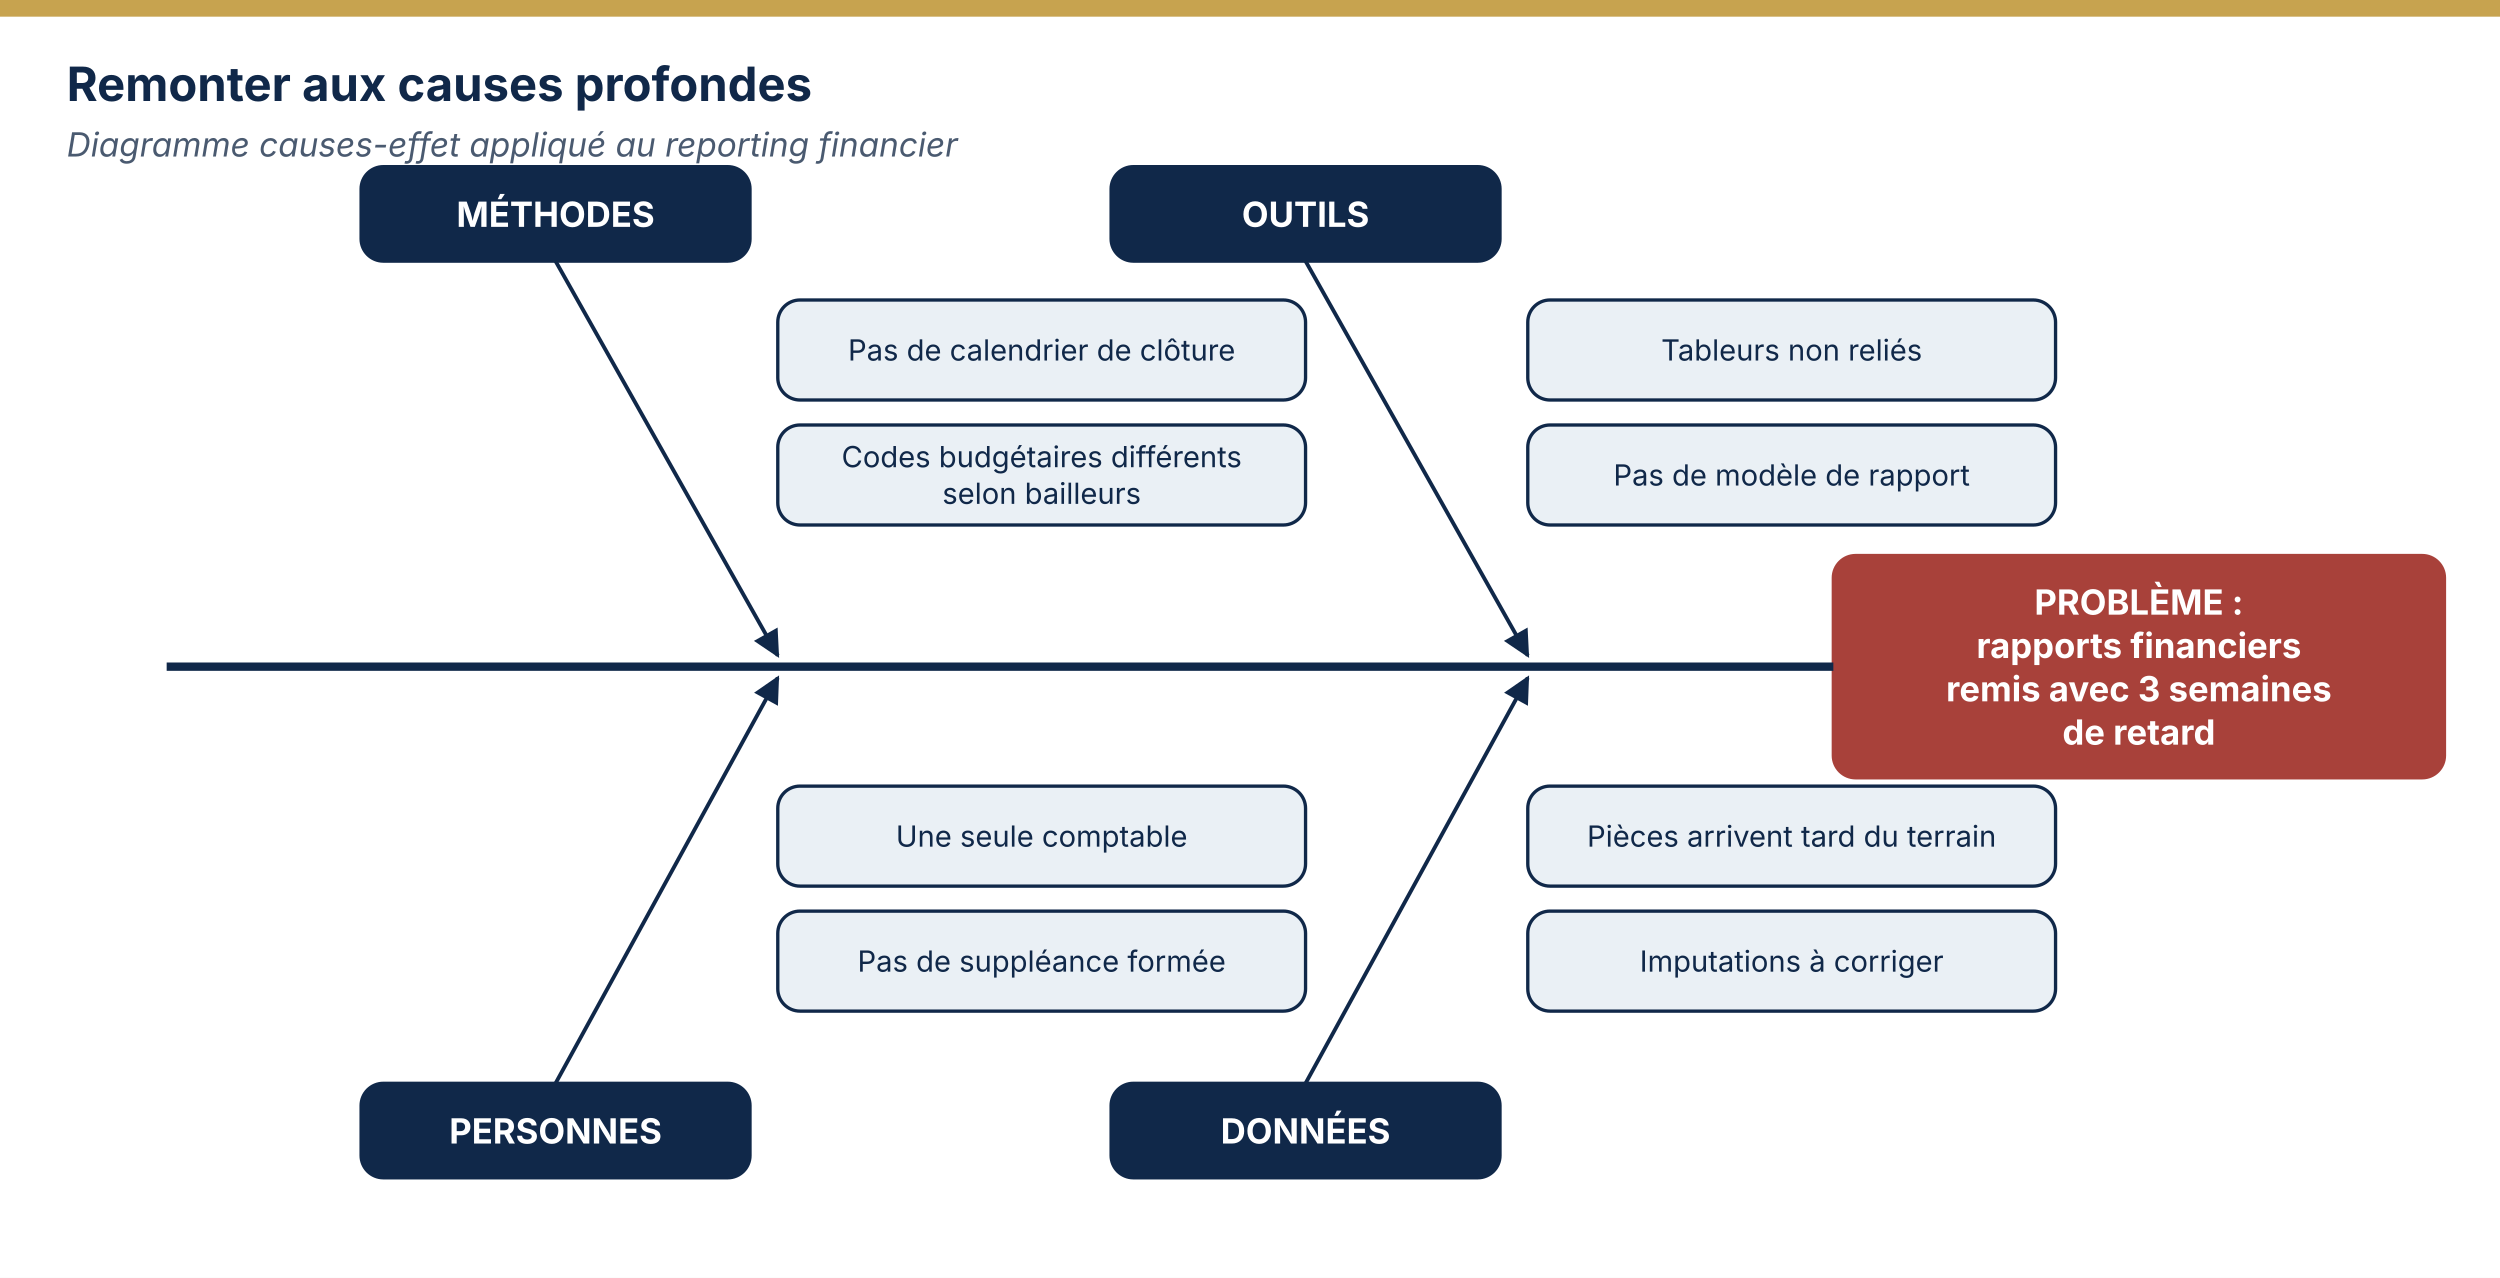
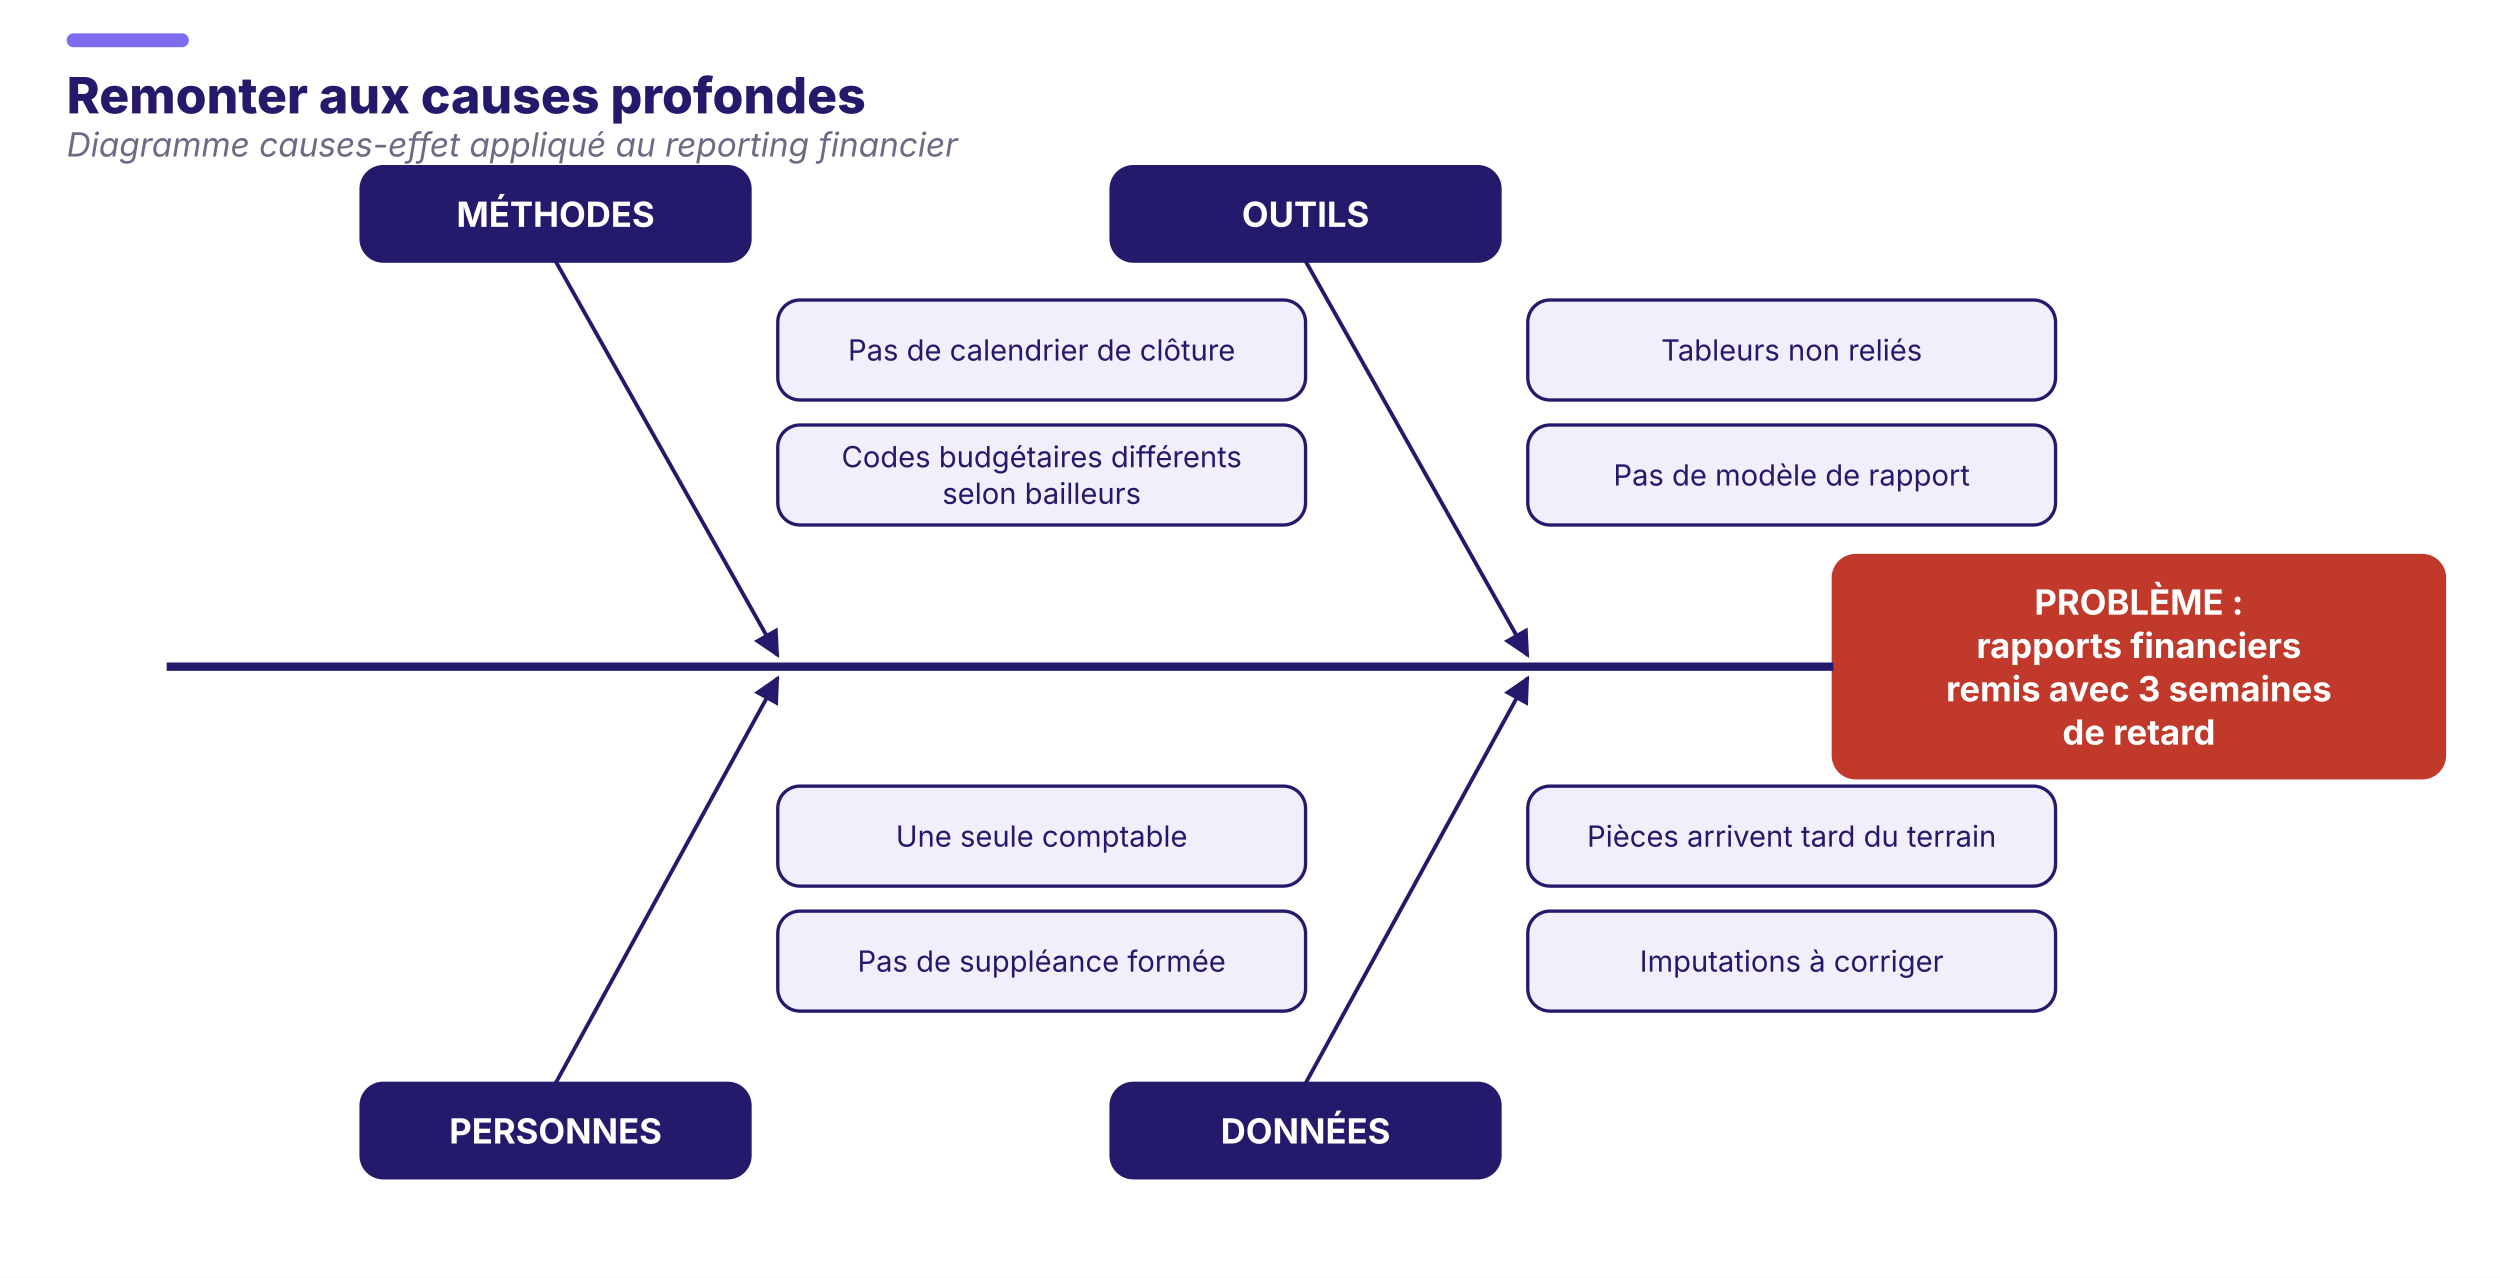
<svg xmlns="http://www.w3.org/2000/svg" viewBox="0 0 900 460" width="900" height="460" role="img" aria-labelledby="t d">
  <defs>
-     <marker id="ah102849" viewBox="0 0 10 10" refX="9" refY="5" markerWidth="7" markerHeight="7" orient="auto-start-reverse">
-       <path d="M0,0 L10,5 L0,10 z" fill="#102849" />
+     <marker id="ah241A6B" viewBox="0 0 10 10" refX="9" refY="5" markerWidth="7" markerHeight="7" orient="auto-start-reverse">
+       <path d="M0,0 L10,5 L0,10 z" fill="#241A6B" />
    </marker>
-     <marker id="ah167D73" viewBox="0 0 10 10" refX="9" refY="5" markerWidth="7" markerHeight="7" orient="auto-start-reverse">
-       <path d="M0,0 L10,5 L0,10 z" fill="#167D73" />
+     <marker id="ah3F5BD8" viewBox="0 0 10 10" refX="9" refY="5" markerWidth="7" markerHeight="7" orient="auto-start-reverse">
+       <path d="M0,0 L10,5 L0,10 z" fill="#3F5BD8" />
    </marker>
-     <marker id="ahC7A34F" viewBox="0 0 10 10" refX="9" refY="5" markerWidth="7" markerHeight="7" orient="auto-start-reverse">
-       <path d="M0,0 L10,5 L0,10 z" fill="#C7A34F" />
+     <marker id="ah7B6CF0" viewBox="0 0 10 10" refX="9" refY="5" markerWidth="7" markerHeight="7" orient="auto-start-reverse">
+       <path d="M0,0 L10,5 L0,10 z" fill="#7B6CF0" />
    </marker>
-     <marker id="ah4A5A70" viewBox="0 0 10 10" refX="9" refY="5" markerWidth="7" markerHeight="7" orient="auto-start-reverse">
-       <path d="M0,0 L10,5 L0,10 z" fill="#4A5A70" />
+     <marker id="ah6E6A85" viewBox="0 0 10 10" refX="9" refY="5" markerWidth="7" markerHeight="7" orient="auto-start-reverse">
+       <path d="M0,0 L10,5 L0,10 z" fill="#6E6A85" />
    </marker>
-     <marker id="ahA8413A" viewBox="0 0 10 10" refX="9" refY="5" markerWidth="7" markerHeight="7" orient="auto-start-reverse">
-       <path d="M0,0 L10,5 L0,10 z" fill="#A8413A" />
+     <marker id="ahC0392B" viewBox="0 0 10 10" refX="9" refY="5" markerWidth="7" markerHeight="7" orient="auto-start-reverse">
+       <path d="M0,0 L10,5 L0,10 z" fill="#C0392B" />
    </marker>
  </defs>
  <rect width="100%" height="100%" fill="#FFFFFF" />
-   <rect x="0" y="0" width="900" height="6" fill="#C7A34F" />
-   <text x="24" y="30.0" font-family="'Source Sans 3', 'Source Sans Pro', 'Inter', Arial, sans-serif" font-size="17" fill="#102849" font-weight="bold" text-anchor="start" dominant-baseline="middle">Remonter aux causes profondes</text>
-   <text x="24" y="52.0" font-family="'Source Sans 3', 'Source Sans Pro', 'Inter', Arial, sans-serif" font-size="12" fill="#4A5A70" font-weight="normal" text-anchor="start" dominant-baseline="middle" font-style="italic">Diagramme causes-effet appliqué au reporting financier</text>
-   <rect x="660" y="200" width="220" height="80" rx="8" fill="#A8413A" stroke="#A8413A" stroke-width="1.2" />
-   <text x="770.0" y="216.6" font-family="'Source Sans 3', 'Source Sans Pro', 'Inter', Arial, sans-serif" font-size="12.5" fill="#FFFFFF" font-weight="bold" text-anchor="middle" dominant-baseline="middle">PROBLÈME :</text>
-   <text x="770.0" y="232.2" font-family="'Source Sans 3', 'Source Sans Pro', 'Inter', Arial, sans-serif" font-size="12.5" fill="#FFFFFF" font-weight="bold" text-anchor="middle" dominant-baseline="middle">rapports financiers</text>
-   <text x="770.0" y="247.8" font-family="'Source Sans 3', 'Source Sans Pro', 'Inter', Arial, sans-serif" font-size="12.5" fill="#FFFFFF" font-weight="bold" text-anchor="middle" dominant-baseline="middle">remis avec 3 semaines</text>
-   <text x="770.0" y="263.4" font-family="'Source Sans 3', 'Source Sans Pro', 'Inter', Arial, sans-serif" font-size="12.5" fill="#FFFFFF" font-weight="bold" text-anchor="middle" dominant-baseline="middle">de retard</text>
-   <line x1="60" y1="240" x2="660" y2="240" stroke="#102849" stroke-width="3" />
-   <rect x="130" y="60" width="140" height="34" rx="8" fill="#102849" stroke="#102849" stroke-width="1.2" />
-   <text x="200.0" y="77.0" font-family="'Source Sans 3', 'Source Sans Pro', 'Inter', Arial, sans-serif" font-size="12.5" fill="#FFFFFF" font-weight="bold" text-anchor="middle" dominant-baseline="middle">MÉTHODES</text>
-   <line x1="200" y1="94" x2="280" y2="236" stroke="#102849" stroke-width="1.4" marker-end="url(#ah102849)" />
-   <rect x="280" y="108" width="190" height="36" rx="8" fill="#EAF0F5" stroke="#102849" stroke-width="1.2" />
-   <text x="375.0" y="126.0" font-family="'Source Sans 3', 'Source Sans Pro', 'Inter', Arial, sans-serif" font-size="10.5" fill="#102849" font-weight="normal" text-anchor="middle" dominant-baseline="middle">Pas de calendrier de clôture</text>
-   <rect x="280" y="153" width="190" height="36" rx="8" fill="#EAF0F5" stroke="#102849" stroke-width="1.2" />
-   <text x="375.0" y="164.4" font-family="'Source Sans 3', 'Source Sans Pro', 'Inter', Arial, sans-serif" font-size="10.5" fill="#102849" font-weight="normal" text-anchor="middle" dominant-baseline="middle">Codes budgétaires différents</text>
-   <text x="375.0" y="177.6" font-family="'Source Sans 3', 'Source Sans Pro', 'Inter', Arial, sans-serif" font-size="10.5" fill="#102849" font-weight="normal" text-anchor="middle" dominant-baseline="middle">selon bailleurs</text>
-   <rect x="400" y="60" width="140" height="34" rx="8" fill="#102849" stroke="#102849" stroke-width="1.2" />
-   <text x="470.0" y="77.0" font-family="'Source Sans 3', 'Source Sans Pro', 'Inter', Arial, sans-serif" font-size="12.5" fill="#FFFFFF" font-weight="bold" text-anchor="middle" dominant-baseline="middle">OUTILS</text>
-   <line x1="470" y1="94" x2="550" y2="236" stroke="#102849" stroke-width="1.4" marker-end="url(#ah102849)" />
-   <rect x="550" y="108" width="190" height="36" rx="8" fill="#EAF0F5" stroke="#102849" stroke-width="1.2" />
-   <text x="645.0" y="126.0" font-family="'Source Sans 3', 'Source Sans Pro', 'Inter', Arial, sans-serif" font-size="10.5" fill="#102849" font-weight="normal" text-anchor="middle" dominant-baseline="middle">Tableurs non reliés</text>
-   <rect x="550" y="153" width="190" height="36" rx="8" fill="#EAF0F5" stroke="#102849" stroke-width="1.2" />
-   <text x="645.0" y="171.0" font-family="'Source Sans 3', 'Source Sans Pro', 'Inter', Arial, sans-serif" font-size="10.5" fill="#102849" font-weight="normal" text-anchor="middle" dominant-baseline="middle">Pas de modèle de rapport</text>
-   <rect x="130" y="390" width="140" height="34" rx="8" fill="#102849" stroke="#102849" stroke-width="1.2" />
-   <text x="200.0" y="407.0" font-family="'Source Sans 3', 'Source Sans Pro', 'Inter', Arial, sans-serif" font-size="12.5" fill="#FFFFFF" font-weight="bold" text-anchor="middle" dominant-baseline="middle">PERSONNES</text>
-   <line x1="200" y1="390" x2="280" y2="244" stroke="#102849" stroke-width="1.4" marker-end="url(#ah102849)" />
-   <rect x="280" y="283" width="190" height="36" rx="8" fill="#EAF0F5" stroke="#102849" stroke-width="1.2" />
-   <text x="375.0" y="301.0" font-family="'Source Sans 3', 'Source Sans Pro', 'Inter', Arial, sans-serif" font-size="10.5" fill="#102849" font-weight="normal" text-anchor="middle" dominant-baseline="middle">Une seule comptable</text>
-   <rect x="280" y="328" width="190" height="36" rx="8" fill="#EAF0F5" stroke="#102849" stroke-width="1.2" />
-   <text x="375.0" y="346.0" font-family="'Source Sans 3', 'Source Sans Pro', 'Inter', Arial, sans-serif" font-size="10.5" fill="#102849" font-weight="normal" text-anchor="middle" dominant-baseline="middle">Pas de suppléance formée</text>
-   <rect x="400" y="390" width="140" height="34" rx="8" fill="#102849" stroke="#102849" stroke-width="1.2" />
-   <text x="470.0" y="407.0" font-family="'Source Sans 3', 'Source Sans Pro', 'Inter', Arial, sans-serif" font-size="12.5" fill="#FFFFFF" font-weight="bold" text-anchor="middle" dominant-baseline="middle">DONNÉES</text>
-   <line x1="470" y1="390" x2="550" y2="244" stroke="#102849" stroke-width="1.4" marker-end="url(#ah102849)" />
-   <rect x="550" y="283" width="190" height="36" rx="8" fill="#EAF0F5" stroke="#102849" stroke-width="1.2" />
-   <text x="645.0" y="301.0" font-family="'Source Sans 3', 'Source Sans Pro', 'Inter', Arial, sans-serif" font-size="10.5" fill="#102849" font-weight="normal" text-anchor="middle" dominant-baseline="middle">Pièces arrivent tard du terrain</text>
-   <rect x="550" y="328" width="190" height="36" rx="8" fill="#EAF0F5" stroke="#102849" stroke-width="1.2" />
-   <text x="645.0" y="346.0" font-family="'Source Sans 3', 'Source Sans Pro', 'Inter', Arial, sans-serif" font-size="10.5" fill="#102849" font-weight="normal" text-anchor="middle" dominant-baseline="middle">Imputations à corriger</text>
+   <rect x="24" y="12" width="44" height="5" rx="2.5" fill="#7B6CF0" />
+   <text x="24" y="34.0" font-family="'Outfit', 'Inter', Arial, sans-serif" font-size="18" fill="#241A6B" font-weight="800" text-anchor="start" dominant-baseline="middle">Remonter aux causes profondes</text>
+   <text x="24" y="52.0" font-family="'Inter', Arial, sans-serif" font-size="12" fill="#6E6A85" font-weight="normal" text-anchor="start" dominant-baseline="middle" font-style="italic">Diagramme causes-effet appliqué au reporting financier</text>
+   <rect x="660" y="200" width="220" height="80" rx="8" fill="#C0392B" stroke="#C0392B" stroke-width="1.2" />
+   <text x="770.0" y="216.6" font-family="'Inter', Arial, sans-serif" font-size="12.5" fill="#FFFFFF" font-weight="bold" text-anchor="middle" dominant-baseline="middle">PROBLÈME :</text>
+   <text x="770.0" y="232.2" font-family="'Inter', Arial, sans-serif" font-size="12.5" fill="#FFFFFF" font-weight="bold" text-anchor="middle" dominant-baseline="middle">rapports financiers</text>
+   <text x="770.0" y="247.8" font-family="'Inter', Arial, sans-serif" font-size="12.5" fill="#FFFFFF" font-weight="bold" text-anchor="middle" dominant-baseline="middle">remis avec 3 semaines</text>
+   <text x="770.0" y="263.4" font-family="'Inter', Arial, sans-serif" font-size="12.5" fill="#FFFFFF" font-weight="bold" text-anchor="middle" dominant-baseline="middle">de retard</text>
+   <line x1="60" y1="240" x2="660" y2="240" stroke="#241A6B" stroke-width="3" />
+   <rect x="130" y="60" width="140" height="34" rx="8" fill="#241A6B" stroke="#241A6B" stroke-width="1.2" />
+   <text x="200.0" y="77.0" font-family="'Inter', Arial, sans-serif" font-size="12.5" fill="#FFFFFF" font-weight="bold" text-anchor="middle" dominant-baseline="middle">MÉTHODES</text>
+   <line x1="200" y1="94" x2="280" y2="236" stroke="#241A6B" stroke-width="1.4" marker-end="url(#ah241A6B)" />
+   <rect x="280" y="108" width="190" height="36" rx="8" fill="#F1EFFB" stroke="#241A6B" stroke-width="1.2" />
+   <text x="375.0" y="126.0" font-family="'Inter', Arial, sans-serif" font-size="10.5" fill="#241A6B" font-weight="normal" text-anchor="middle" dominant-baseline="middle">Pas de calendrier de clôture</text>
+   <rect x="280" y="153" width="190" height="36" rx="8" fill="#F1EFFB" stroke="#241A6B" stroke-width="1.2" />
+   <text x="375.0" y="164.4" font-family="'Inter', Arial, sans-serif" font-size="10.5" fill="#241A6B" font-weight="normal" text-anchor="middle" dominant-baseline="middle">Codes budgétaires différents</text>
+   <text x="375.0" y="177.6" font-family="'Inter', Arial, sans-serif" font-size="10.5" fill="#241A6B" font-weight="normal" text-anchor="middle" dominant-baseline="middle">selon bailleurs</text>
+   <rect x="400" y="60" width="140" height="34" rx="8" fill="#241A6B" stroke="#241A6B" stroke-width="1.2" />
+   <text x="470.0" y="77.0" font-family="'Inter', Arial, sans-serif" font-size="12.5" fill="#FFFFFF" font-weight="bold" text-anchor="middle" dominant-baseline="middle">OUTILS</text>
+   <line x1="470" y1="94" x2="550" y2="236" stroke="#241A6B" stroke-width="1.4" marker-end="url(#ah241A6B)" />
+   <rect x="550" y="108" width="190" height="36" rx="8" fill="#F1EFFB" stroke="#241A6B" stroke-width="1.2" />
+   <text x="645.0" y="126.0" font-family="'Inter', Arial, sans-serif" font-size="10.5" fill="#241A6B" font-weight="normal" text-anchor="middle" dominant-baseline="middle">Tableurs non reliés</text>
+   <rect x="550" y="153" width="190" height="36" rx="8" fill="#F1EFFB" stroke="#241A6B" stroke-width="1.2" />
+   <text x="645.0" y="171.0" font-family="'Inter', Arial, sans-serif" font-size="10.5" fill="#241A6B" font-weight="normal" text-anchor="middle" dominant-baseline="middle">Pas de modèle de rapport</text>
+   <rect x="130" y="390" width="140" height="34" rx="8" fill="#241A6B" stroke="#241A6B" stroke-width="1.2" />
+   <text x="200.0" y="407.0" font-family="'Inter', Arial, sans-serif" font-size="12.5" fill="#FFFFFF" font-weight="bold" text-anchor="middle" dominant-baseline="middle">PERSONNES</text>
+   <line x1="200" y1="390" x2="280" y2="244" stroke="#241A6B" stroke-width="1.4" marker-end="url(#ah241A6B)" />
+   <rect x="280" y="283" width="190" height="36" rx="8" fill="#F1EFFB" stroke="#241A6B" stroke-width="1.2" />
+   <text x="375.0" y="301.0" font-family="'Inter', Arial, sans-serif" font-size="10.5" fill="#241A6B" font-weight="normal" text-anchor="middle" dominant-baseline="middle">Une seule comptable</text>
+   <rect x="280" y="328" width="190" height="36" rx="8" fill="#F1EFFB" stroke="#241A6B" stroke-width="1.2" />
+   <text x="375.0" y="346.0" font-family="'Inter', Arial, sans-serif" font-size="10.5" fill="#241A6B" font-weight="normal" text-anchor="middle" dominant-baseline="middle">Pas de suppléance formée</text>
+   <rect x="400" y="390" width="140" height="34" rx="8" fill="#241A6B" stroke="#241A6B" stroke-width="1.2" />
+   <text x="470.0" y="407.0" font-family="'Inter', Arial, sans-serif" font-size="12.5" fill="#FFFFFF" font-weight="bold" text-anchor="middle" dominant-baseline="middle">DONNÉES</text>
+   <line x1="470" y1="390" x2="550" y2="244" stroke="#241A6B" stroke-width="1.4" marker-end="url(#ah241A6B)" />
+   <rect x="550" y="283" width="190" height="36" rx="8" fill="#F1EFFB" stroke="#241A6B" stroke-width="1.2" />
+   <text x="645.0" y="301.0" font-family="'Inter', Arial, sans-serif" font-size="10.5" fill="#241A6B" font-weight="normal" text-anchor="middle" dominant-baseline="middle">Pièces arrivent tard du terrain</text>
+   <rect x="550" y="328" width="190" height="36" rx="8" fill="#F1EFFB" stroke="#241A6B" stroke-width="1.2" />
+   <text x="645.0" y="346.0" font-family="'Inter', Arial, sans-serif" font-size="10.5" fill="#241A6B" font-weight="normal" text-anchor="middle" dominant-baseline="middle">Imputations à corriger</text>
</svg>
